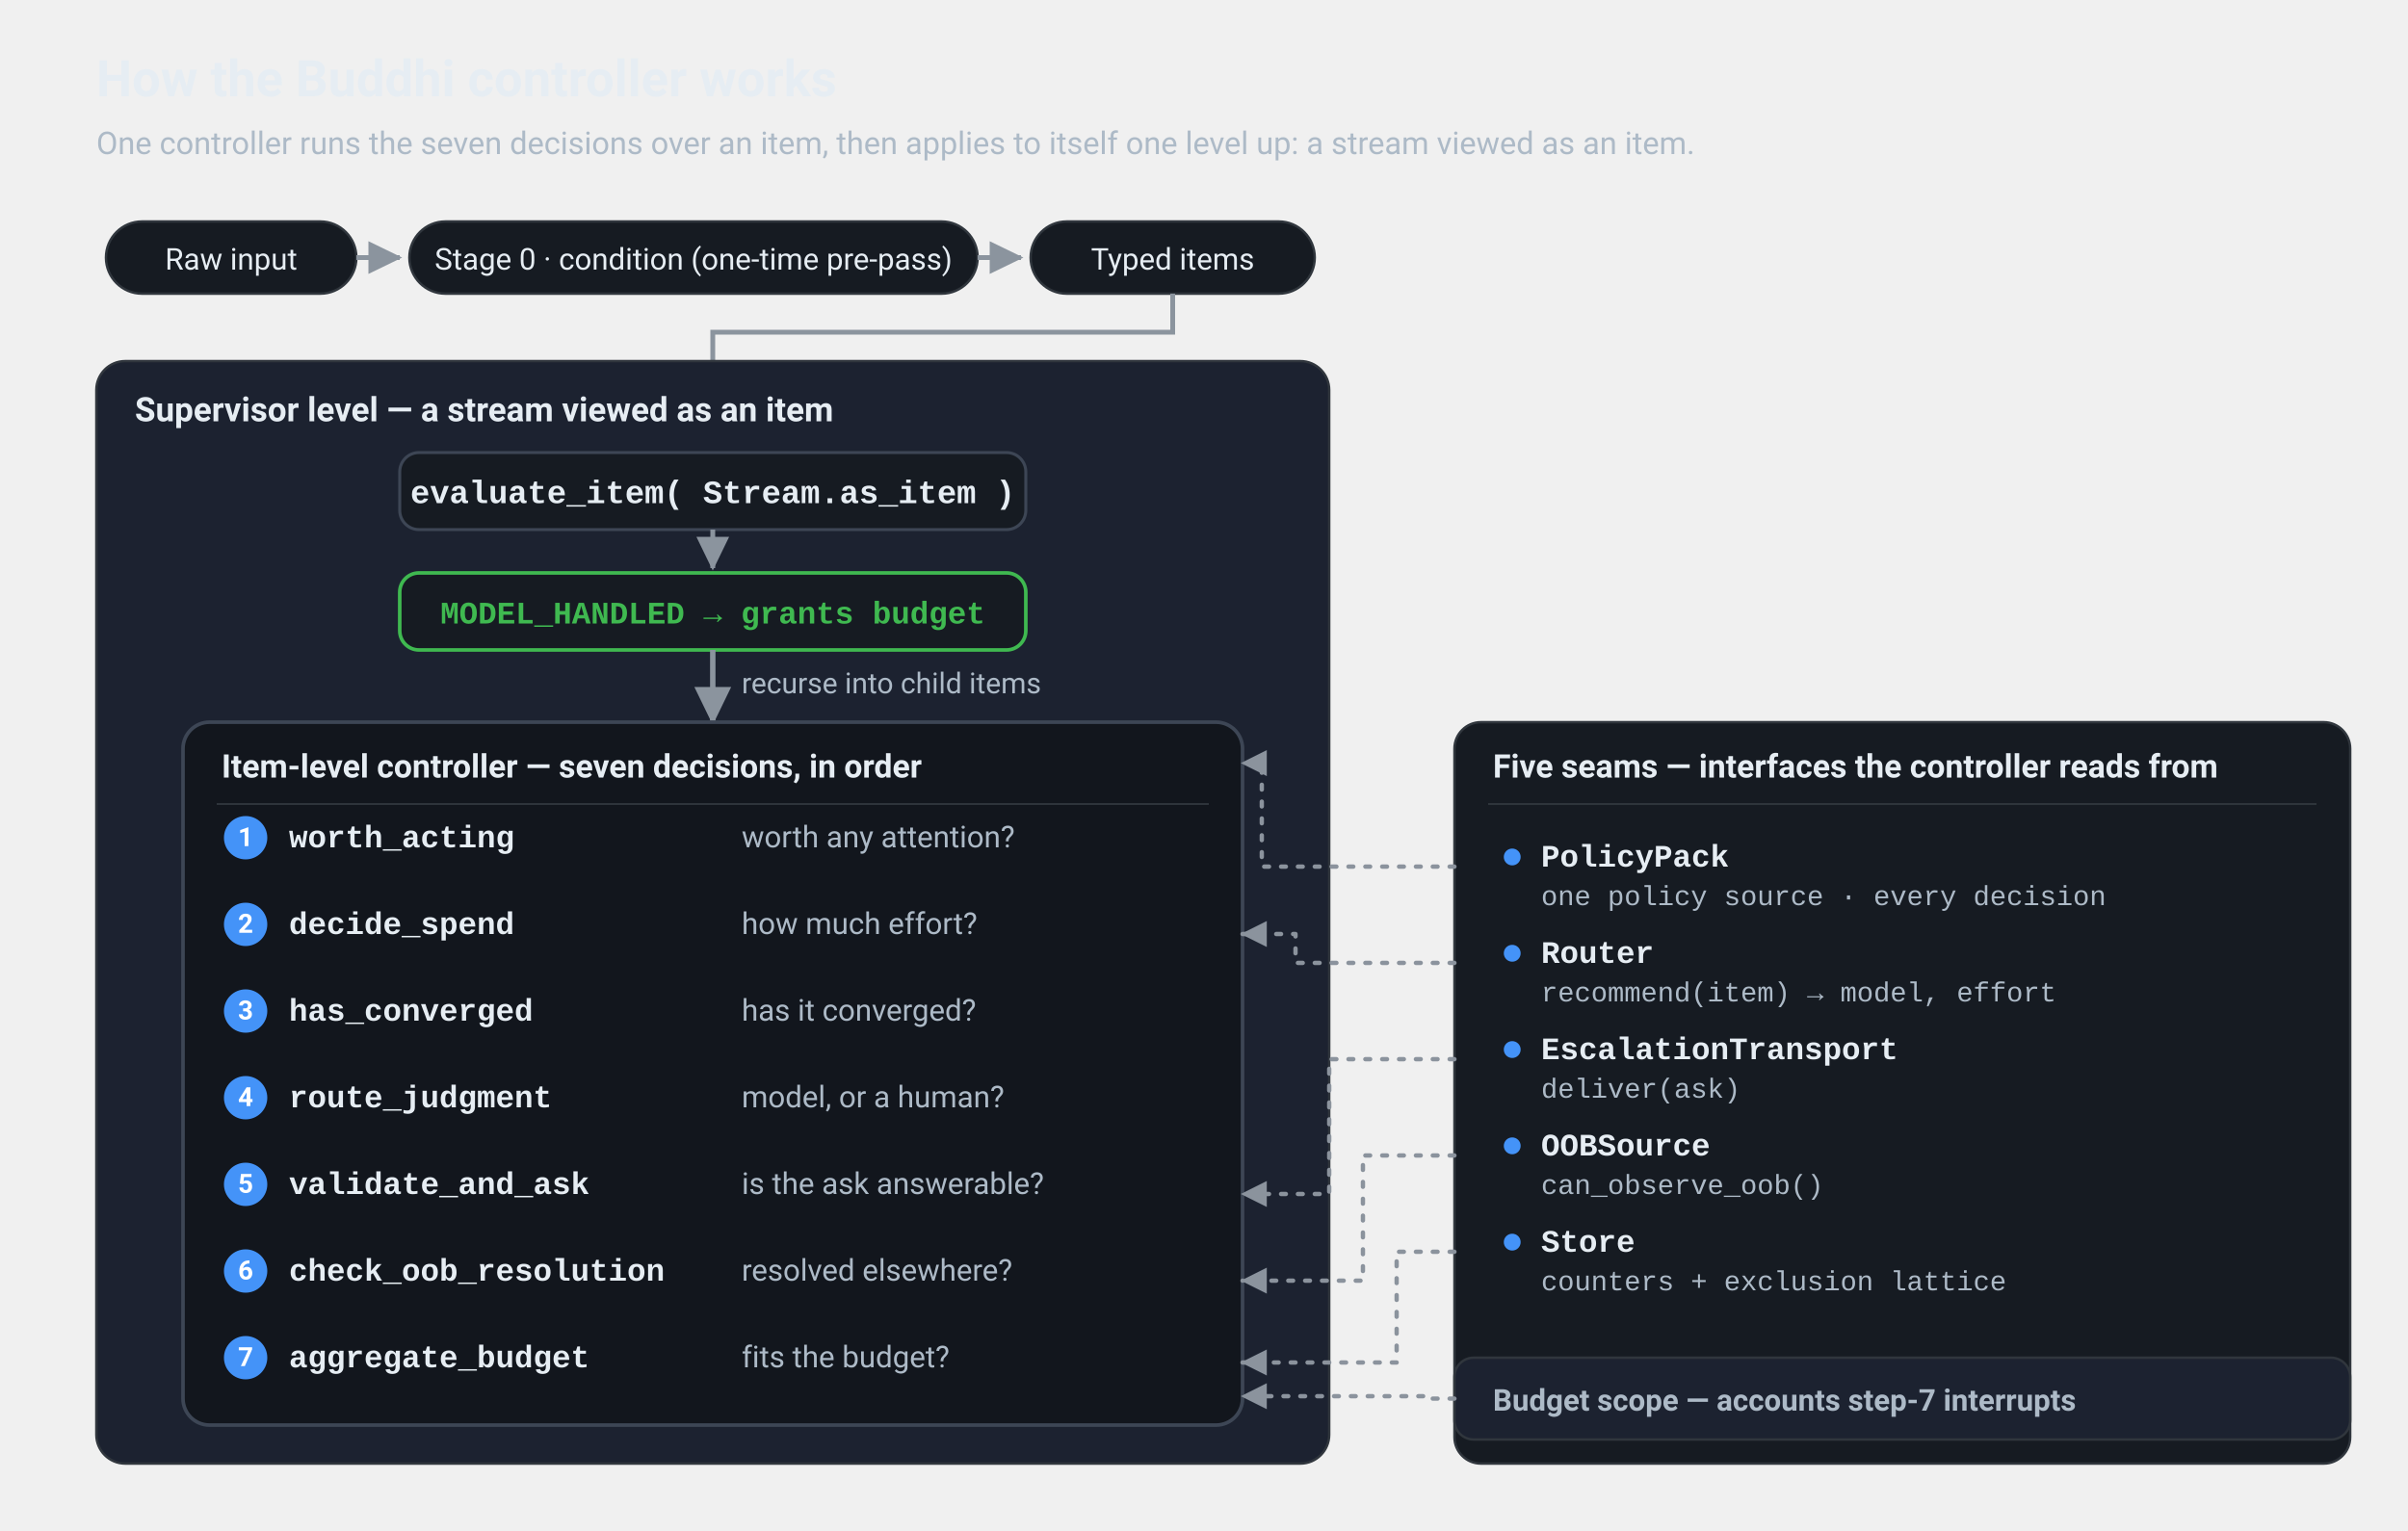
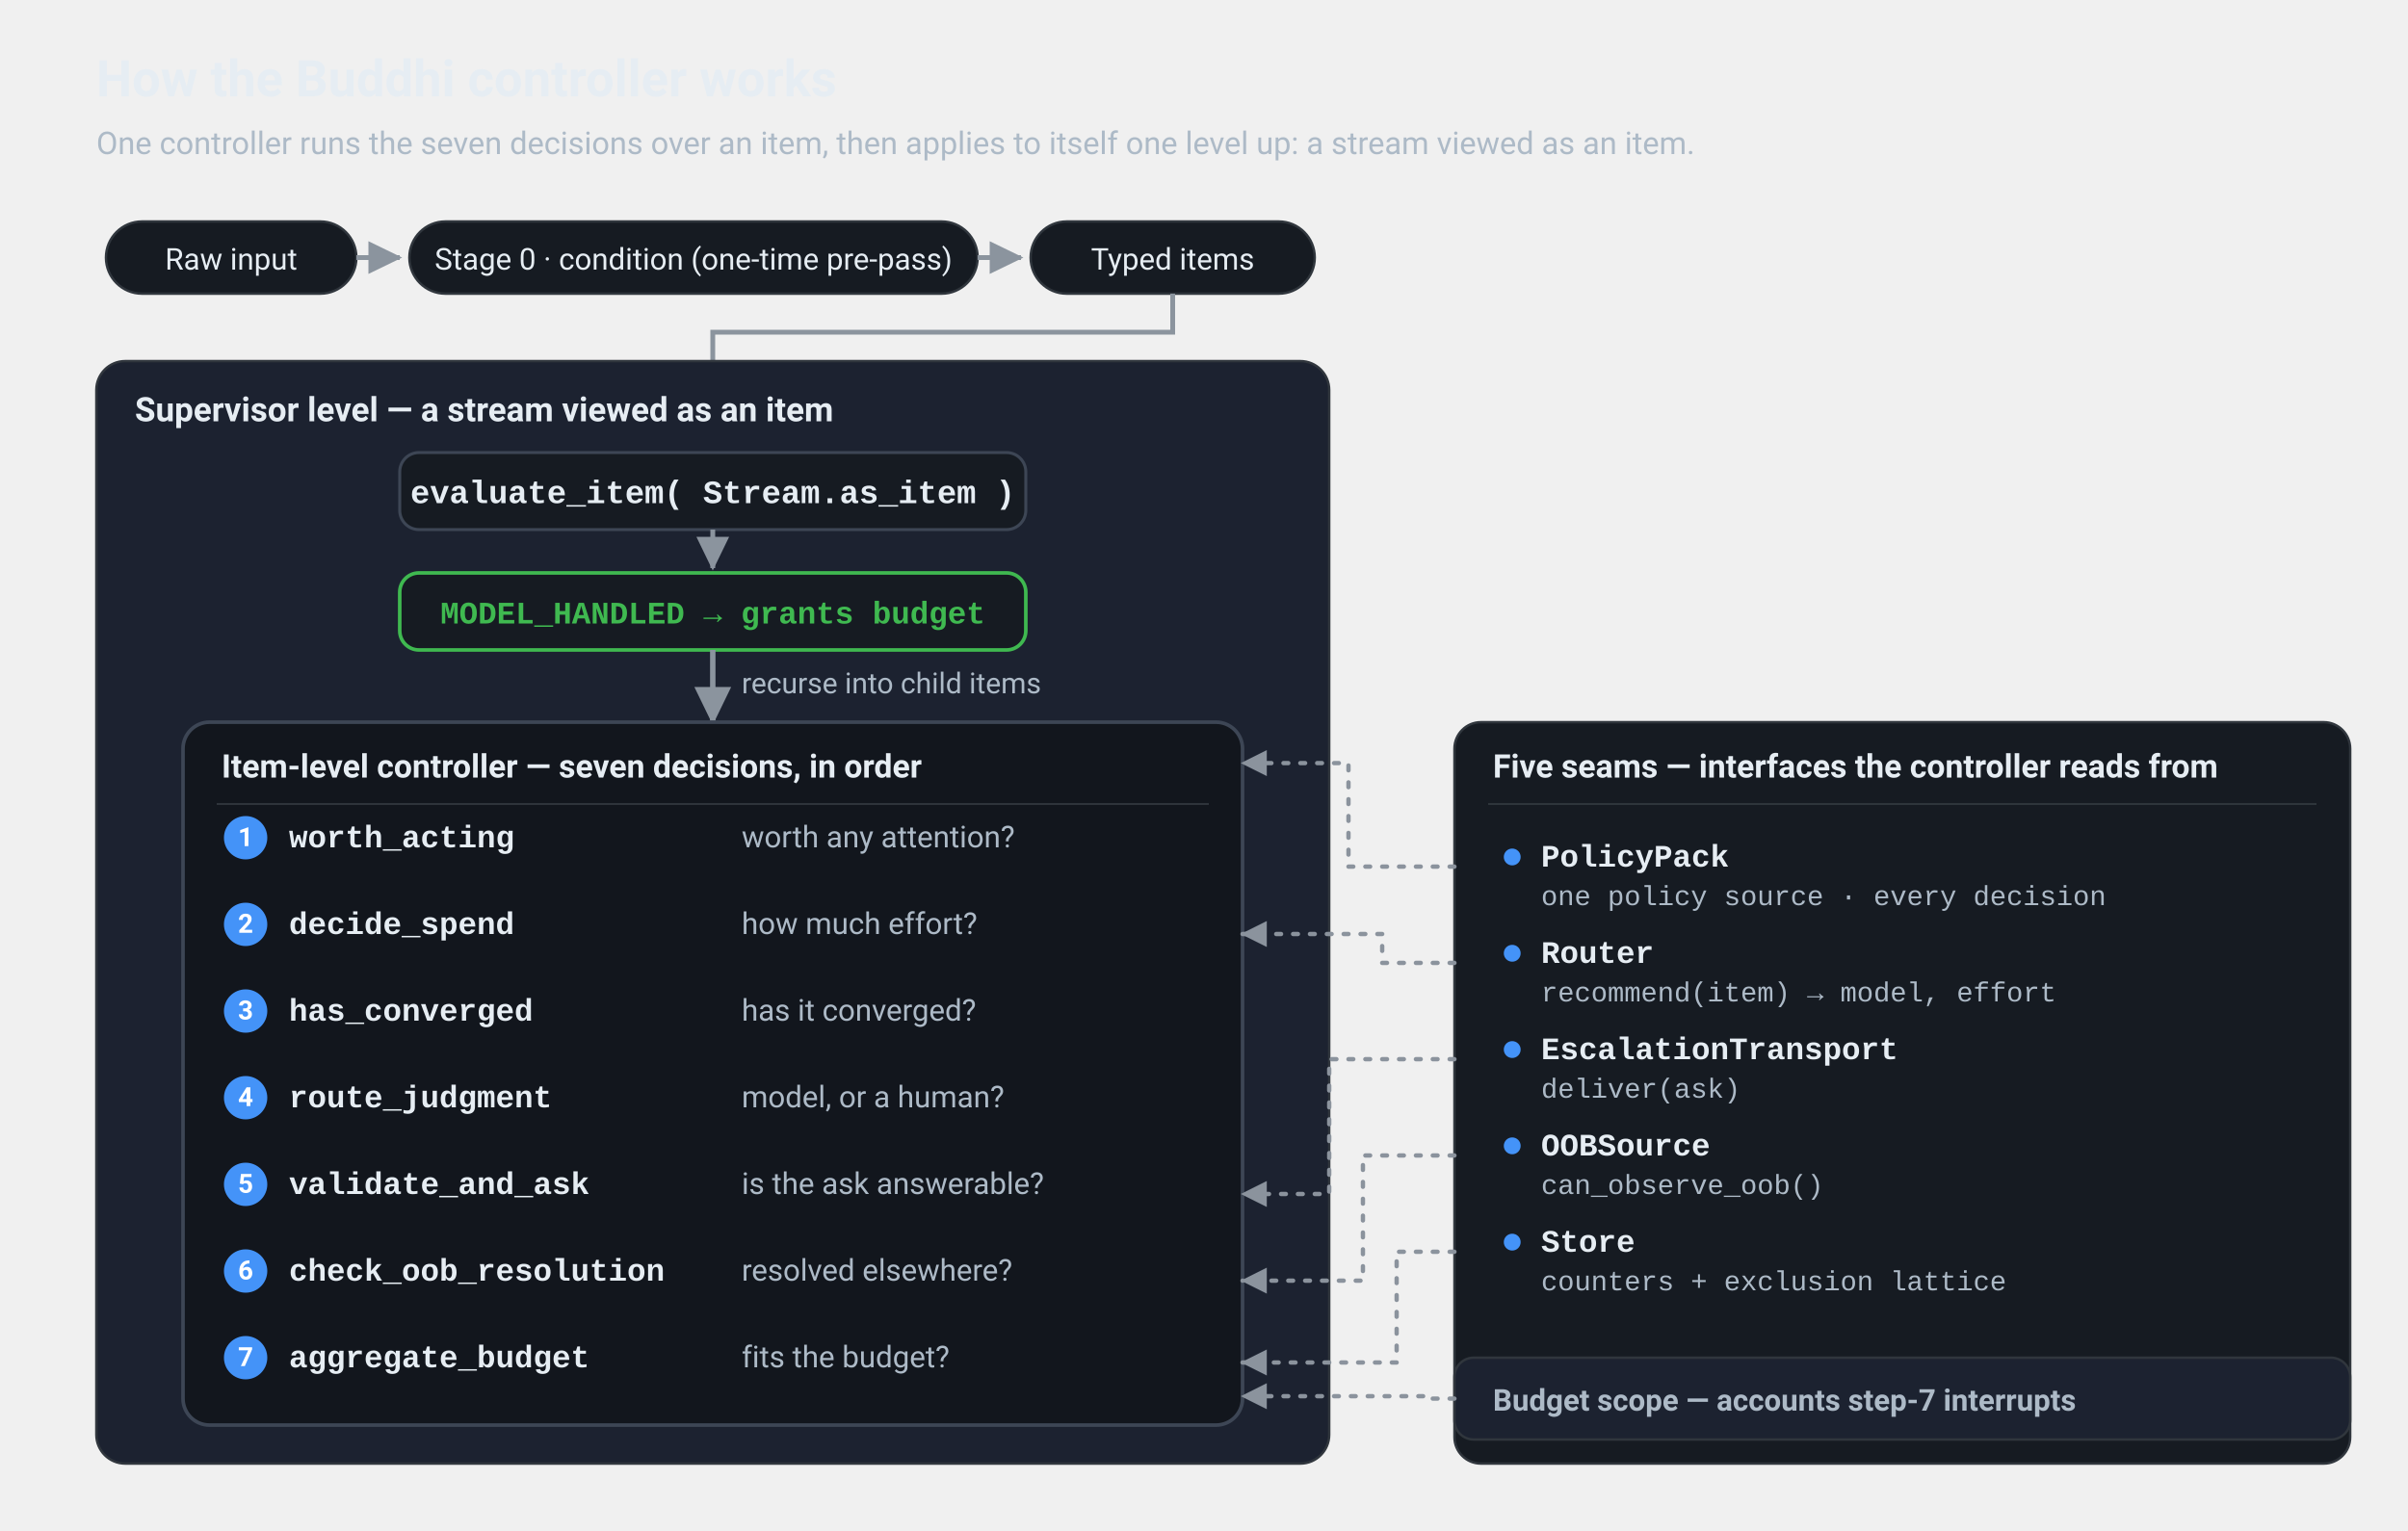
<svg xmlns="http://www.w3.org/2000/svg" viewBox="0 0 1000 636" font-family="-apple-system,Segoe UI,Roboto,Helvetica,Arial,sans-serif">
  <defs>
    <marker id="ar" markerWidth="10" markerHeight="10" refX="6.5" refY="3.4" orient="auto">
      <path d="M0,0 L7,3.4 L0,6.8 Z" fill="#8b949e" />
    </marker>
    <marker id="arw" markerWidth="9" markerHeight="9" refX="5.6" refY="3" orient="auto">
      <path d="M0,0 L6,3 L0,6 Z" fill="#8b939d" />
    </marker>
  </defs>
  <text x="40" y="40" font-size="21" font-weight="700" fill="#e6edf3" text-anchor="start" font-family="-apple-system,Segoe UI,Roboto,Helvetica,Arial,sans-serif">How the Buddhi controller works</text>
  <text x="40" y="64" font-size="13" font-weight="400" fill="#adbac7" text-anchor="start" font-family="-apple-system,Segoe UI,Roboto,Helvetica,Arial,sans-serif">One controller runs the seven decisions over an item, then applies to itself one level up: a stream viewed as an item.</text>
  <rect x="44" y="92" width="104" height="30" rx="15" fill="#161b22" stroke="#30363d" stroke-width="1" />
  <text x="96.0" y="112" font-size="12.5" font-weight="400" fill="#e6edf3" text-anchor="middle" font-family="-apple-system,Segoe UI,Roboto,Helvetica,Arial,sans-serif">Raw input</text>
  <path d="M148,107 L166,107" fill="none" stroke="#8b949e" stroke-width="2" marker-end="url(#ar)" />
  <rect x="170" y="92" width="236" height="30" rx="15" fill="#161b22" stroke="#30363d" stroke-width="1" />
  <text x="288.0" y="112" font-size="12.5" font-weight="400" fill="#e6edf3" text-anchor="middle" font-family="-apple-system,Segoe UI,Roboto,Helvetica,Arial,sans-serif">Stage 0 · condition (one-time pre-pass)</text>
  <path d="M406,107 L424,107" fill="none" stroke="#8b949e" stroke-width="2" marker-end="url(#ar)" />
  <rect x="428" y="92" width="118" height="30" rx="15" fill="#161b22" stroke="#30363d" stroke-width="1" />
  <text x="487.0" y="112" font-size="12.5" font-weight="400" fill="#e6edf3" text-anchor="middle" font-family="-apple-system,Segoe UI,Roboto,Helvetica,Arial,sans-serif">Typed items</text>
  <path d="M487,122 L487,138 L296.0,138 L296.0,188" fill="none" stroke="#8b949e" stroke-width="2" marker-end="url(#ar)" />
  <rect x="40" y="150" width="512" height="458" rx="12" fill="#1c2230" stroke="#30363d" stroke-width="1" />
  <text x="56" y="175" font-size="14" font-weight="700" fill="#e6edf3" text-anchor="start" font-family="-apple-system,Segoe UI,Roboto,Helvetica,Arial,sans-serif">Supervisor level — a stream viewed as an item</text>
  <rect x="166.0" y="188" width="260" height="32" rx="8" fill="#161b22" stroke="#3d4655" stroke-width="1.25" />
  <text x="296.0" y="209" font-size="13.5" font-weight="600" fill="#e6edf3" text-anchor="middle" font-family="ui-monospace,SFMono-Regular,Menlo,Consolas,'Liberation Mono',monospace">evaluate_item( Stream.as_item )</text>
  <path d="M296.0,220 L296.0,236" fill="none" stroke="#8b949e" stroke-width="2" marker-end="url(#ar)" />
  <rect x="166.0" y="238" width="260" height="32" rx="8" fill="#161b22" stroke="#3fb950" stroke-width="1.5" />
  <text x="296.0" y="259" font-size="13" font-weight="700" fill="#3fb950" text-anchor="middle" font-family="ui-monospace,SFMono-Regular,Menlo,Consolas,'Liberation Mono',monospace">MODEL_HANDLED → grants budget</text>
  <path d="M296.0,270 L296.0,300" fill="none" stroke="#8b949e" stroke-width="2.25" marker-end="url(#ar)" />
  <text x="308.0" y="288" font-size="12" font-weight="400" fill="#adbac7" text-anchor="start" font-family="-apple-system,Segoe UI,Roboto,Helvetica,Arial,sans-serif">recurse into child items</text>
  <rect x="76" y="300" width="440" height="292" rx="11" fill="#12161d" stroke="#3d4655" stroke-width="1.5" />
  <text x="92" y="323" font-size="13.5" font-weight="700" fill="#e6edf3" text-anchor="start" font-family="-apple-system,Segoe UI,Roboto,Helvetica,Arial,sans-serif">Item-level controller — seven decisions, in order</text>
  <line x1="90" y1="334" x2="502" y2="334" stroke="#30363d" stroke-width="0.75" />
  <circle cx="102" cy="348" r="9" fill="#4493f8" />
  <text x="102" y="351.5" font-size="11" font-weight="700" fill="#ffffff" text-anchor="middle" font-family="-apple-system,Segoe UI,Roboto,Helvetica,Arial,sans-serif">1</text>
  <text x="120" y="352" font-size="13" font-weight="600" fill="#e6edf3" text-anchor="start" font-family="ui-monospace,SFMono-Regular,Menlo,Consolas,'Liberation Mono',monospace">worth_acting</text>
  <text x="308" y="352" font-size="12.5" font-weight="400" fill="#adbac7" text-anchor="start" font-family="-apple-system,Segoe UI,Roboto,Helvetica,Arial,sans-serif">worth any attention?</text>
  <circle cx="102" cy="384" r="9" fill="#4493f8" />
  <text x="102" y="387.5" font-size="11" font-weight="700" fill="#ffffff" text-anchor="middle" font-family="-apple-system,Segoe UI,Roboto,Helvetica,Arial,sans-serif">2</text>
  <text x="120" y="388" font-size="13" font-weight="600" fill="#e6edf3" text-anchor="start" font-family="ui-monospace,SFMono-Regular,Menlo,Consolas,'Liberation Mono',monospace">decide_spend</text>
  <text x="308" y="388" font-size="12.5" font-weight="400" fill="#adbac7" text-anchor="start" font-family="-apple-system,Segoe UI,Roboto,Helvetica,Arial,sans-serif">how much effort?</text>
  <circle cx="102" cy="420" r="9" fill="#4493f8" />
  <text x="102" y="423.5" font-size="11" font-weight="700" fill="#ffffff" text-anchor="middle" font-family="-apple-system,Segoe UI,Roboto,Helvetica,Arial,sans-serif">3</text>
  <text x="120" y="424" font-size="13" font-weight="600" fill="#e6edf3" text-anchor="start" font-family="ui-monospace,SFMono-Regular,Menlo,Consolas,'Liberation Mono',monospace">has_converged</text>
  <text x="308" y="424" font-size="12.5" font-weight="400" fill="#adbac7" text-anchor="start" font-family="-apple-system,Segoe UI,Roboto,Helvetica,Arial,sans-serif">has it converged?</text>
  <circle cx="102" cy="456" r="9" fill="#4493f8" />
  <text x="102" y="459.5" font-size="11" font-weight="700" fill="#ffffff" text-anchor="middle" font-family="-apple-system,Segoe UI,Roboto,Helvetica,Arial,sans-serif">4</text>
  <text x="120" y="460" font-size="13" font-weight="600" fill="#e6edf3" text-anchor="start" font-family="ui-monospace,SFMono-Regular,Menlo,Consolas,'Liberation Mono',monospace">route_judgment</text>
  <text x="308" y="460" font-size="12.5" font-weight="400" fill="#adbac7" text-anchor="start" font-family="-apple-system,Segoe UI,Roboto,Helvetica,Arial,sans-serif">model, or a human?</text>
  <circle cx="102" cy="492" r="9" fill="#4493f8" />
  <text x="102" y="495.5" font-size="11" font-weight="700" fill="#ffffff" text-anchor="middle" font-family="-apple-system,Segoe UI,Roboto,Helvetica,Arial,sans-serif">5</text>
  <text x="120" y="496" font-size="13" font-weight="600" fill="#e6edf3" text-anchor="start" font-family="ui-monospace,SFMono-Regular,Menlo,Consolas,'Liberation Mono',monospace">validate_and_ask</text>
  <text x="308" y="496" font-size="12.5" font-weight="400" fill="#adbac7" text-anchor="start" font-family="-apple-system,Segoe UI,Roboto,Helvetica,Arial,sans-serif">is the ask answerable?</text>
  <circle cx="102" cy="528" r="9" fill="#4493f8" />
  <text x="102" y="531.5" font-size="11" font-weight="700" fill="#ffffff" text-anchor="middle" font-family="-apple-system,Segoe UI,Roboto,Helvetica,Arial,sans-serif">6</text>
  <text x="120" y="532" font-size="13" font-weight="600" fill="#e6edf3" text-anchor="start" font-family="ui-monospace,SFMono-Regular,Menlo,Consolas,'Liberation Mono',monospace">check_oob_resolution</text>
  <text x="308" y="532" font-size="12.5" font-weight="400" fill="#adbac7" text-anchor="start" font-family="-apple-system,Segoe UI,Roboto,Helvetica,Arial,sans-serif">resolved elsewhere?</text>
  <circle cx="102" cy="564" r="9" fill="#4493f8" />
  <text x="102" y="567.5" font-size="11" font-weight="700" fill="#ffffff" text-anchor="middle" font-family="-apple-system,Segoe UI,Roboto,Helvetica,Arial,sans-serif">7</text>
  <text x="120" y="568" font-size="13" font-weight="600" fill="#e6edf3" text-anchor="start" font-family="ui-monospace,SFMono-Regular,Menlo,Consolas,'Liberation Mono',monospace">aggregate_budget</text>
  <text x="308" y="568" font-size="12.5" font-weight="400" fill="#adbac7" text-anchor="start" font-family="-apple-system,Segoe UI,Roboto,Helvetica,Arial,sans-serif">fits the budget?</text>
  <rect x="604" y="300" width="372" height="308" rx="11" fill="#161b22" stroke="#30363d" stroke-width="1" />
  <text x="620" y="323" font-size="13.5" font-weight="700" fill="#e6edf3" text-anchor="start" font-family="-apple-system,Segoe UI,Roboto,Helvetica,Arial,sans-serif">Five seams — interfaces the controller reads from</text>
  <line x1="618" y1="334" x2="962" y2="334" stroke="#30363d" stroke-width="0.75" />
  <circle cx="628" cy="356" r="3.5" fill="#4493f8" />
  <text x="640" y="360" font-size="13" font-weight="700" fill="#e6edf3" text-anchor="start" font-family="ui-monospace,SFMono-Regular,Menlo,Consolas,'Liberation Mono',monospace">PolicyPack</text>
  <text x="640" y="376" font-size="11.5" font-weight="400" fill="#adbac7" text-anchor="start" font-family="ui-monospace,SFMono-Regular,Menlo,Consolas,'Liberation Mono',monospace">one policy source · every decision</text>
  <circle cx="628" cy="396" r="3.5" fill="#4493f8" />
  <text x="640" y="400" font-size="13" font-weight="700" fill="#e6edf3" text-anchor="start" font-family="ui-monospace,SFMono-Regular,Menlo,Consolas,'Liberation Mono',monospace">Router</text>
  <text x="640" y="416" font-size="11.5" font-weight="400" fill="#adbac7" text-anchor="start" font-family="ui-monospace,SFMono-Regular,Menlo,Consolas,'Liberation Mono',monospace">recommend(item) → model, effort</text>
  <circle cx="628" cy="436" r="3.5" fill="#4493f8" />
  <text x="640" y="440" font-size="13" font-weight="700" fill="#e6edf3" text-anchor="start" font-family="ui-monospace,SFMono-Regular,Menlo,Consolas,'Liberation Mono',monospace">EscalationTransport</text>
  <text x="640" y="456" font-size="11.5" font-weight="400" fill="#adbac7" text-anchor="start" font-family="ui-monospace,SFMono-Regular,Menlo,Consolas,'Liberation Mono',monospace">deliver(ask)</text>
  <circle cx="628" cy="476" r="3.5" fill="#4493f8" />
  <text x="640" y="480" font-size="13" font-weight="700" fill="#e6edf3" text-anchor="start" font-family="ui-monospace,SFMono-Regular,Menlo,Consolas,'Liberation Mono',monospace">OOBSource</text>
  <text x="640" y="496" font-size="11.5" font-weight="400" fill="#adbac7" text-anchor="start" font-family="ui-monospace,SFMono-Regular,Menlo,Consolas,'Liberation Mono',monospace">can_observe_oob()</text>
  <circle cx="628" cy="516" r="3.5" fill="#4493f8" />
  <text x="640" y="520" font-size="13" font-weight="700" fill="#e6edf3" text-anchor="start" font-family="ui-monospace,SFMono-Regular,Menlo,Consolas,'Liberation Mono',monospace">Store</text>
  <text x="640" y="536" font-size="11.5" font-weight="400" fill="#adbac7" text-anchor="start" font-family="ui-monospace,SFMono-Regular,Menlo,Consolas,'Liberation Mono',monospace">counters + exclusion lattice</text>
  <rect x="604" y="564" width="372" height="34" rx="8" fill="#1c2230" stroke="#30363d" stroke-width="1" />
  <text x="620" y="586" font-size="12.5" font-weight="600" fill="#adbac7" text-anchor="start" font-family="-apple-system,Segoe UI,Roboto,Helvetica,Arial,sans-serif">Budget scope — accounts step-7 interrupts</text>
-   <path d="M604,360 L524,360 L524,317 L516,317" fill="none" stroke="#8b939d" stroke-width="1.8" stroke-dasharray="2 5" stroke-linecap="round" stroke-linejoin="round" marker-end="url(#arw)" />
-   <path d="M604,400 L538,400 L538,388 L516,388" fill="none" stroke="#8b939d" stroke-width="1.8" stroke-dasharray="2 5" stroke-linecap="round" stroke-linejoin="round" marker-end="url(#arw)" />
+   <path d="M604,360 L560,360 L560,317 L516,317" fill="none" stroke="#8b939d" stroke-width="1.8" stroke-dasharray="2 5" stroke-linecap="round" stroke-linejoin="round" marker-end="url(#arw)" />
+   <path d="M604,400 L574,400 L574,388 L516,388" fill="none" stroke="#8b939d" stroke-width="1.8" stroke-dasharray="2 5" stroke-linecap="round" stroke-linejoin="round" marker-end="url(#arw)" />
  <path d="M604,440 L552,440 L552,496 L516,496" fill="none" stroke="#8b939d" stroke-width="1.8" stroke-dasharray="2 5" stroke-linecap="round" stroke-linejoin="round" marker-end="url(#arw)" />
  <path d="M604,480 L566,480 L566,532 L516,532" fill="none" stroke="#8b939d" stroke-width="1.8" stroke-dasharray="2 5" stroke-linecap="round" stroke-linejoin="round" marker-end="url(#arw)" />
  <path d="M604,520 L580,520 L580,566 L516,566" fill="none" stroke="#8b939d" stroke-width="1.8" stroke-dasharray="2 5" stroke-linecap="round" stroke-linejoin="round" marker-end="url(#arw)" />
  <path d="M604,581 L594,581 L594,580 L516,580" fill="none" stroke="#8b939d" stroke-width="1.8" stroke-dasharray="2 5" stroke-linecap="round" stroke-linejoin="round" marker-end="url(#arw)" />
</svg>
